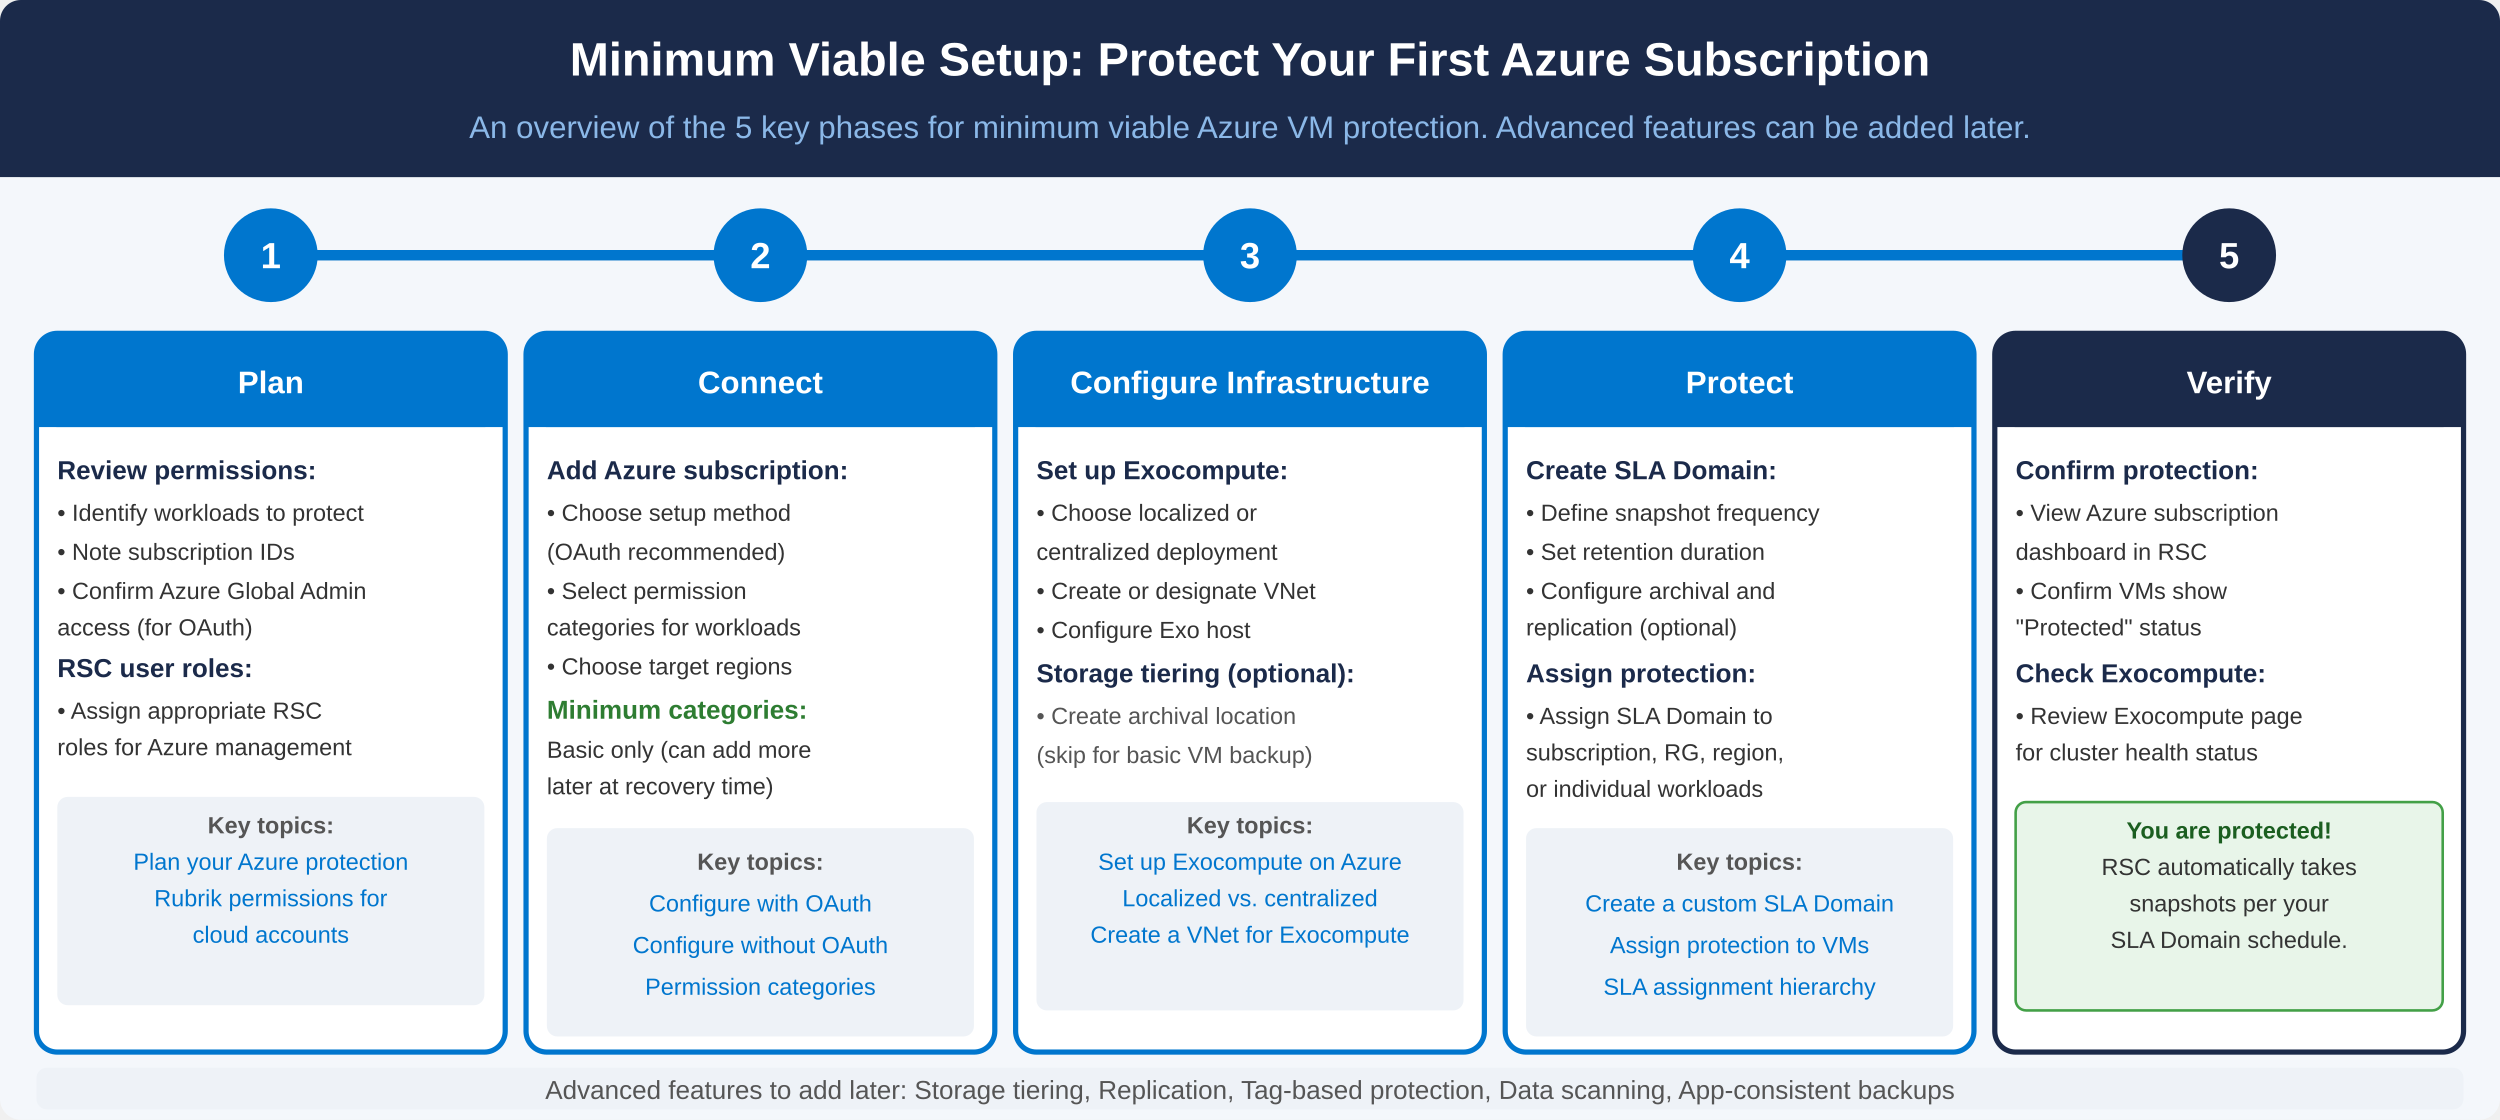
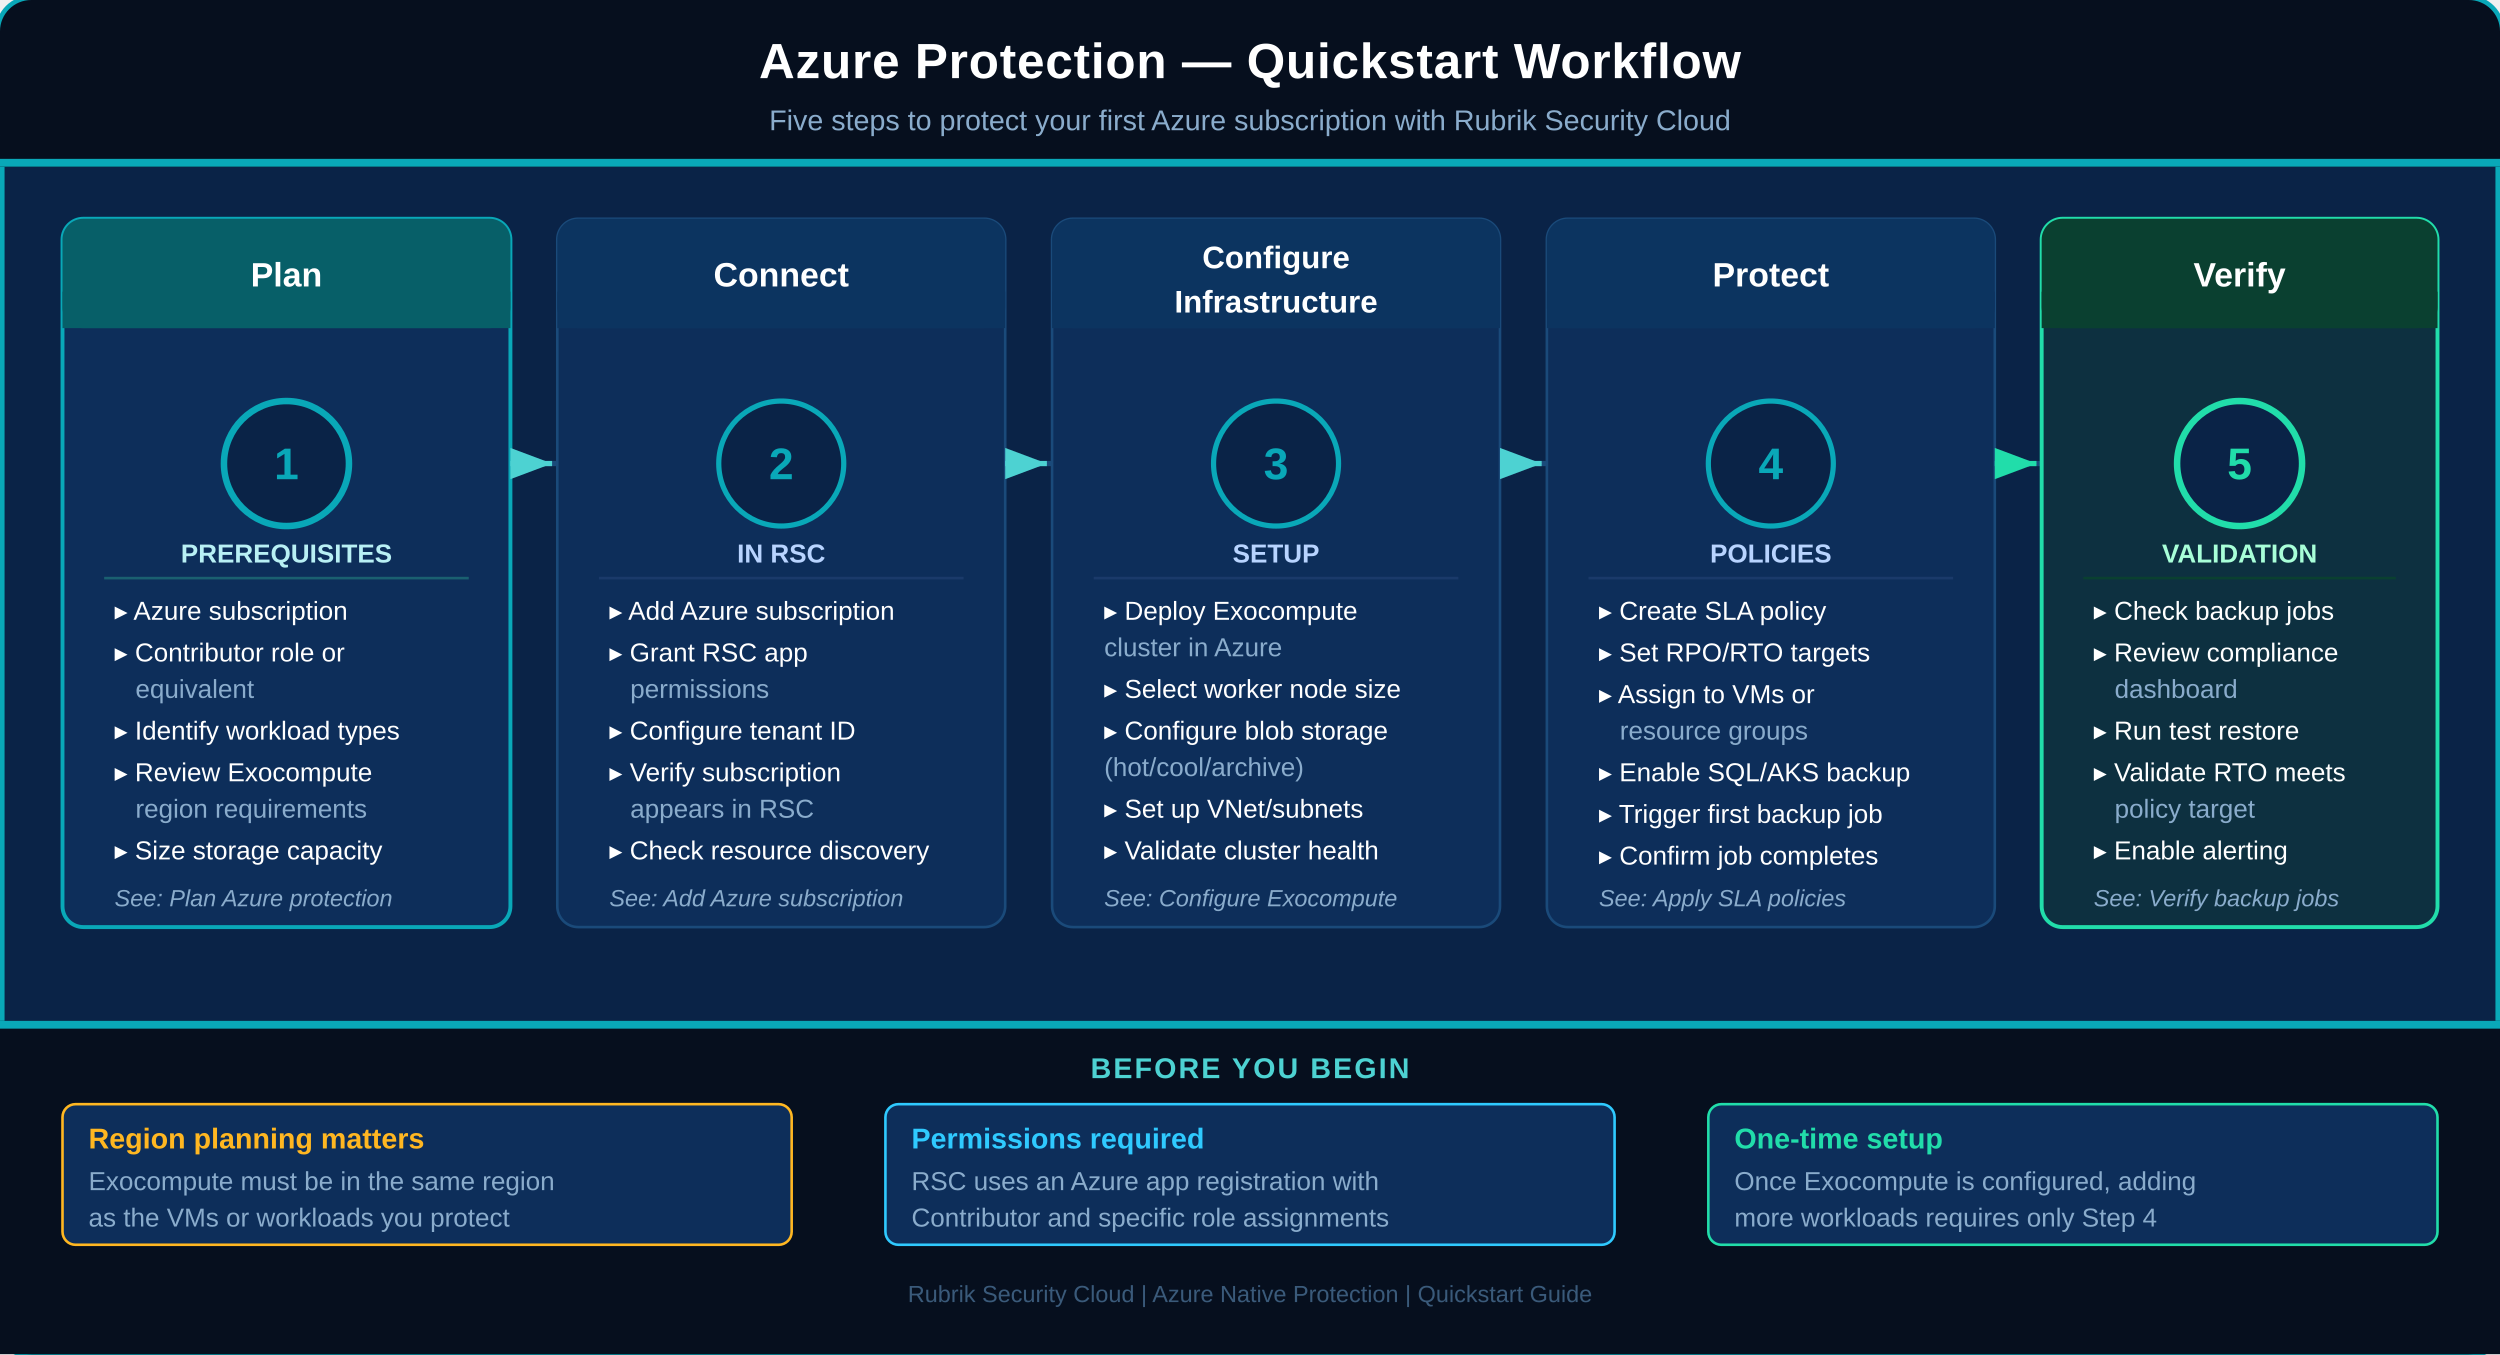
- <svg xmlns="http://www.w3.org/2000/svg" viewBox="0 0 960 430" width="960" height="430" font-family="Segoe UI, Calibri, Arial, sans-serif">
-   <rect width="960" height="430" fill="#F4F7FB" rx="8" />
-   <rect x="0" y="0" width="960" height="68" fill="#1B2A4A" rx="8" />
-   <rect x="0" y="52" width="960" height="16" fill="#1B2A4A" />
-   <text x="480" y="29" text-anchor="middle" font-size="18" font-weight="bold" fill="#FFFFFF">Minimum Viable Setup: Protect Your First Azure Subscription</text>
-   <text x="480" y="53" text-anchor="middle" font-size="12" fill="#8BB8E8">An overview of the 5 key phases for minimum viable Azure VM protection. Advanced features can be added later.</text>
-   <rect x="104" y="96" width="752" height="4" fill="#CBD5E0" rx="2" />
-   <rect x="104" y="96" width="752" height="4" fill="#0076CE" rx="2" />
-   <circle cx="104" cy="98" r="18" fill="#0076CE" />
-   <text x="104" y="103" text-anchor="middle" font-size="14" font-weight="bold" fill="#FFFFFF">1</text>
-   <circle cx="292" cy="98" r="18" fill="#0076CE" />
-   <text x="292" y="103" text-anchor="middle" font-size="14" font-weight="bold" fill="#FFFFFF">2</text>
-   <circle cx="480" cy="98" r="18" fill="#0076CE" />
-   <text x="480" y="103" text-anchor="middle" font-size="14" font-weight="bold" fill="#FFFFFF">3</text>
-   <circle cx="668" cy="98" r="18" fill="#0076CE" />
-   <text x="668" y="103" text-anchor="middle" font-size="14" font-weight="bold" fill="#FFFFFF">4</text>
-   <circle cx="856" cy="98" r="18" fill="#1B2A4A" />
-   <text x="856" y="103" text-anchor="middle" font-size="14" font-weight="bold" fill="#FFFFFF">5</text>
-   <rect x="14" y="128" width="180" height="276" fill="#FFFFFF" rx="8" stroke="#0076CE" stroke-width="2" />
-   <rect x="14" y="128" width="180" height="36" fill="#0076CE" rx="8" />
-   <rect x="14" y="148" width="180" height="16" fill="#0076CE" />
-   <text x="104" y="151" text-anchor="middle" font-size="12" font-weight="bold" fill="#FFFFFF">Plan</text>
-   <text x="22" y="184" font-size="10" font-weight="bold" fill="#1B2A4A">Review permissions:</text>
-   <text x="22" y="200" font-size="9" fill="#333">• Identify workloads to protect</text>
-   <text x="22" y="215" font-size="9" fill="#333">• Note subscription IDs</text>
-   <text x="22" y="230" font-size="9" fill="#333">• Confirm Azure Global Admin</text>
-   <text x="22" y="244" font-size="9" fill="#333">  access (for OAuth)</text>
-   <text x="22" y="260" font-size="10" font-weight="bold" fill="#1B2A4A">RSC user roles:</text>
-   <text x="22" y="276" font-size="9" fill="#333">• Assign appropriate RSC</text>
-   <text x="22" y="290" font-size="9" fill="#333">  roles for Azure management</text>
-   <rect x="22" y="306" width="164" height="80" fill="#EEF2F7" rx="4" />
-   <text x="104" y="320" text-anchor="middle" font-size="9" font-weight="bold" fill="#555">Key topics:</text>
-   <text x="104" y="334" text-anchor="middle" font-size="9" fill="#0076CE">Plan your Azure protection</text>
-   <text x="104" y="348" text-anchor="middle" font-size="9" fill="#0076CE">Rubrik permissions for</text>
-   <text x="104" y="362" text-anchor="middle" font-size="9" fill="#0076CE">cloud accounts</text>
-   <rect x="202" y="128" width="180" height="276" fill="#FFFFFF" rx="8" stroke="#0076CE" stroke-width="2" />
-   <rect x="202" y="128" width="180" height="36" fill="#0076CE" rx="8" />
-   <rect x="202" y="148" width="180" height="16" fill="#0076CE" />
-   <text x="292" y="151" text-anchor="middle" font-size="12" font-weight="bold" fill="#FFFFFF">Connect</text>
-   <text x="210" y="184" font-size="10" font-weight="bold" fill="#1B2A4A">Add Azure subscription:</text>
-   <text x="210" y="200" font-size="9" fill="#333">• Choose setup method</text>
-   <text x="210" y="215" font-size="9" fill="#333">  (OAuth recommended)</text>
-   <text x="210" y="230" font-size="9" fill="#333">• Select permission</text>
-   <text x="210" y="244" font-size="9" fill="#333">  categories for workloads</text>
-   <text x="210" y="259" font-size="9" fill="#333">• Choose target regions</text>
-   <text x="210" y="276" font-size="10" font-weight="bold" fill="#2E7D32">Minimum categories:</text>
-   <text x="210" y="291" font-size="9" fill="#333">Basic only (can add more</text>
-   <text x="210" y="305" font-size="9" fill="#333">later at recovery time)</text>
-   <rect x="210" y="318" width="164" height="80" fill="#EEF2F7" rx="4" />
-   <text x="292" y="334" text-anchor="middle" font-size="9" font-weight="bold" fill="#555">Key topics:</text>
-   <text x="292" y="350" text-anchor="middle" font-size="9" fill="#0076CE">Configure with OAuth</text>
-   <text x="292" y="366" text-anchor="middle" font-size="9" fill="#0076CE">Configure without OAuth</text>
-   <text x="292" y="382" text-anchor="middle" font-size="9" fill="#0076CE">Permission categories</text>
-   <rect x="390" y="128" width="180" height="276" fill="#FFFFFF" rx="8" stroke="#0076CE" stroke-width="2" />
-   <rect x="390" y="128" width="180" height="36" fill="#0076CE" rx="8" />
-   <rect x="390" y="148" width="180" height="16" fill="#0076CE" />
-   <text x="480" y="151" text-anchor="middle" font-size="12" font-weight="bold" fill="#FFFFFF">Configure Infrastructure</text>
-   <text x="398" y="184" font-size="10" font-weight="bold" fill="#1B2A4A">Set up Exocompute:</text>
-   <text x="398" y="200" font-size="9" fill="#333">• Choose localized or</text>
-   <text x="398" y="215" font-size="9" fill="#333">  centralized deployment</text>
-   <text x="398" y="230" font-size="9" fill="#333">• Create or designate VNet</text>
-   <text x="398" y="245" font-size="9" fill="#333">• Configure Exo host</text>
-   <text x="398" y="262" font-size="10" font-weight="bold" fill="#1B2A4A">Storage tiering (optional):</text>
-   <text x="398" y="278" font-size="9" fill="#555">• Create archival location</text>
-   <text x="398" y="293" font-size="9" fill="#555">  (skip for basic VM backup)</text>
-   <rect x="398" y="308" width="164" height="80" fill="#EEF2F7" rx="4" />
-   <text x="480" y="320" text-anchor="middle" font-size="9" font-weight="bold" fill="#555">Key topics:</text>
-   <text x="480" y="334" text-anchor="middle" font-size="9" fill="#0076CE">Set up Exocompute on Azure</text>
-   <text x="480" y="348" text-anchor="middle" font-size="9" fill="#0076CE">Localized vs. centralized</text>
-   <text x="480" y="362" text-anchor="middle" font-size="9" fill="#0076CE">Create a VNet for Exocompute</text>
-   <rect x="578" y="128" width="180" height="276" fill="#FFFFFF" rx="8" stroke="#0076CE" stroke-width="2" />
-   <rect x="578" y="128" width="180" height="36" fill="#0076CE" rx="8" />
-   <rect x="578" y="148" width="180" height="16" fill="#0076CE" />
-   <text x="668" y="151" text-anchor="middle" font-size="12" font-weight="bold" fill="#FFFFFF">Protect</text>
-   <text x="586" y="184" font-size="10" font-weight="bold" fill="#1B2A4A">Create SLA Domain:</text>
-   <text x="586" y="200" font-size="9" fill="#333">• Define snapshot frequency</text>
-   <text x="586" y="215" font-size="9" fill="#333">• Set retention duration</text>
-   <text x="586" y="230" font-size="9" fill="#333">• Configure archival and</text>
-   <text x="586" y="244" font-size="9" fill="#333">  replication (optional)</text>
-   <text x="586" y="262" font-size="10" font-weight="bold" fill="#1B2A4A">Assign protection:</text>
-   <text x="586" y="278" font-size="9" fill="#333">• Assign SLA Domain to</text>
-   <text x="586" y="292" font-size="9" fill="#333">  subscription, RG, region,</text>
-   <text x="586" y="306" font-size="9" fill="#333">  or individual workloads</text>
-   <rect x="586" y="318" width="164" height="80" fill="#EEF2F7" rx="4" />
-   <text x="668" y="334" text-anchor="middle" font-size="9" font-weight="bold" fill="#555">Key topics:</text>
-   <text x="668" y="350" text-anchor="middle" font-size="9" fill="#0076CE">Create a custom SLA Domain</text>
-   <text x="668" y="366" text-anchor="middle" font-size="9" fill="#0076CE">Assign protection to VMs</text>
-   <text x="668" y="382" text-anchor="middle" font-size="9" fill="#0076CE">SLA assignment hierarchy</text>
-   <rect x="766" y="128" width="180" height="276" fill="#FFFFFF" rx="8" stroke="#1B2A4A" stroke-width="2" />
-   <rect x="766" y="128" width="180" height="36" fill="#1B2A4A" rx="8" />
-   <rect x="766" y="148" width="180" height="16" fill="#1B2A4A" />
-   <text x="856" y="151" text-anchor="middle" font-size="12" font-weight="bold" fill="#FFFFFF">Verify</text>
-   <text x="774" y="184" font-size="10" font-weight="bold" fill="#1B2A4A">Confirm protection:</text>
-   <text x="774" y="200" font-size="9" fill="#333">• View Azure subscription</text>
-   <text x="774" y="215" font-size="9" fill="#333">  dashboard in RSC</text>
-   <text x="774" y="230" font-size="9" fill="#333">• Confirm VMs show</text>
-   <text x="774" y="244" font-size="9" fill="#333">  "Protected" status</text>
-   <text x="774" y="262" font-size="10" font-weight="bold" fill="#1B2A4A">Check Exocompute:</text>
-   <text x="774" y="278" font-size="9" fill="#333">• Review Exocompute page</text>
-   <text x="774" y="292" font-size="9" fill="#333">  for cluster health status</text>
-   <rect x="774" y="308" width="164" height="80" fill="#E8F5E9" rx="4" stroke="#43A047" stroke-width="1" />
-   <text x="856" y="322" text-anchor="middle" font-size="9" font-weight="bold" fill="#1B5E20">You are protected!</text>
-   <text x="856" y="336" text-anchor="middle" font-size="9" fill="#333">RSC automatically takes</text>
-   <text x="856" y="350" text-anchor="middle" font-size="9" fill="#333">snapshots per your</text>
-   <text x="856" y="364" text-anchor="middle" font-size="9" fill="#333">SLA Domain schedule.</text>
-   <rect x="14" y="410" width="932" height="16" fill="#EEF2F7" rx="4" />
-   <text x="480" y="422" text-anchor="middle" font-size="10" fill="#555">Advanced features to add later: Storage tiering, Replication, Tag-based protection, Data scanning, App-consistent backups</text>
+ <svg xmlns="http://www.w3.org/2000/svg" width="960" height="520" viewBox="0 0 960 520" font-family="Segoe UI, Calibri, Arial, sans-serif">
+   <rect width="960" height="520" fill="#0A2347" rx="12" />
+   <rect width="960" height="520" fill="none" stroke="#09A8B8" stroke-width="3.5" rx="12" />
+   <rect x="0" y="0" width="960" height="64" fill="#060F1E" rx="12" />
+   <rect x="0" y="52" width="960" height="12" fill="#060F1E" />
+   <rect x="0" y="61" width="960" height="3" fill="#09A8B8" />
+   <text x="480" y="30" text-anchor="middle" fill="#FFFFFF" font-size="19" font-weight="bold" letter-spacing="0.3">Azure Protection — Quickstart Workflow</text>
+   <text x="480" y="50" text-anchor="middle" fill="#8AACCC" font-size="11">Five steps to protect your first Azure subscription with Rubrik Security Cloud</text>
+   <line x1="110" y1="178" x2="860" y2="178" stroke="#1A4A7A" stroke-width="2" />
+   <rect x="24" y="84" width="172" height="272" fill="#0D2E5A" rx="8" stroke="#09A8B8" stroke-width="1.5" />
+   <rect x="24" y="84" width="172" height="42" fill="#075F68" rx="8" />
+   <rect x="24" y="112" width="172" height="14" fill="#075F68" />
+   <text x="110" y="110" text-anchor="middle" fill="#FFFFFF" font-size="13" font-weight="bold">Plan</text>
+   <circle cx="110" cy="178" r="24" fill="#0A2347" stroke="#09A8B8" stroke-width="2.5" />
+   <text x="110" y="184" text-anchor="middle" fill="#09A8B8" font-size="17" font-weight="bold">1</text>
+   <text x="110" y="216" text-anchor="middle" fill="#B8F0F4" font-size="10" font-weight="bold">PREREQUISITES</text>
+   <line x1="40" y1="222" x2="180" y2="222" stroke="#1A6070" stroke-width="1" />
+   <text x="44" y="238" fill="#FFFFFF" font-size="10">▸ Azure subscription</text>
+   <text x="44" y="254" fill="#FFFFFF" font-size="10">▸ Contributor role or</text>
+   <text x="52" y="268" fill="#8AACCC" font-size="10">  equivalent</text>
+   <text x="44" y="284" fill="#FFFFFF" font-size="10">▸ Identify workload types</text>
+   <text x="44" y="300" fill="#FFFFFF" font-size="10">▸ Review Exocompute</text>
+   <text x="52" y="314" fill="#8AACCC" font-size="10">  region requirements</text>
+   <text x="44" y="330" fill="#FFFFFF" font-size="10">▸ Size storage capacity</text>
+   <text x="44" y="348" fill="#8AACCC" font-size="9" font-style="italic">See: Plan Azure protection</text>
+   <polygon points="196,172 212,178 196,184" fill="#4DD2D2" />
+   <line x1="196" y1="178" x2="212" y2="178" stroke="#4DD2D2" stroke-width="2" />
+   <rect x="214" y="84" width="172" height="272" fill="#0D2E5A" rx="8" stroke="#1A4A7A" stroke-width="1" />
+   <rect x="214" y="84" width="172" height="42" fill="#0C3460" rx="8" />
+   <rect x="214" y="112" width="172" height="14" fill="#0C3460" />
+   <text x="300" y="110" text-anchor="middle" fill="#FFFFFF" font-size="13" font-weight="bold">Connect</text>
+   <circle cx="300" cy="178" r="24" fill="#0A2347" stroke="#09A8B8" stroke-width="2" />
+   <text x="300" y="184" text-anchor="middle" fill="#09A8B8" font-size="17" font-weight="bold">2</text>
+   <text x="300" y="216" text-anchor="middle" fill="#B8D4FF" font-size="10" font-weight="bold">IN RSC</text>
+   <line x1="230" y1="222" x2="370" y2="222" stroke="#1A3A6A" stroke-width="1" />
+   <text x="234" y="238" fill="#FFFFFF" font-size="10">▸ Add Azure subscription</text>
+   <text x="234" y="254" fill="#FFFFFF" font-size="10">▸ Grant RSC app</text>
+   <text x="242" y="268" fill="#8AACCC" font-size="10">  permissions</text>
+   <text x="234" y="284" fill="#FFFFFF" font-size="10">▸ Configure tenant ID</text>
+   <text x="234" y="300" fill="#FFFFFF" font-size="10">▸ Verify subscription</text>
+   <text x="242" y="314" fill="#8AACCC" font-size="10">  appears in RSC</text>
+   <text x="234" y="330" fill="#FFFFFF" font-size="10">▸ Check resource discovery</text>
+   <text x="234" y="348" fill="#8AACCC" font-size="9" font-style="italic">See: Add Azure subscription</text>
+   <polygon points="386,172 402,178 386,184" fill="#4DD2D2" />
+   <line x1="386" y1="178" x2="402" y2="178" stroke="#4DD2D2" stroke-width="2" />
+   <rect x="404" y="84" width="172" height="272" fill="#0D2E5A" rx="8" stroke="#1A4A7A" stroke-width="1" />
+   <rect x="404" y="84" width="172" height="42" fill="#0C3460" rx="8" />
+   <rect x="404" y="112" width="172" height="14" fill="#0C3460" />
+   <text x="490" y="103" text-anchor="middle" fill="#FFFFFF" font-size="12" font-weight="bold">Configure</text>
+   <text x="490" y="120" text-anchor="middle" fill="#FFFFFF" font-size="12" font-weight="bold">Infrastructure</text>
+   <circle cx="490" cy="178" r="24" fill="#0A2347" stroke="#09A8B8" stroke-width="2" />
+   <text x="490" y="184" text-anchor="middle" fill="#09A8B8" font-size="17" font-weight="bold">3</text>
+   <text x="490" y="216" text-anchor="middle" fill="#B8D4FF" font-size="10" font-weight="bold">SETUP</text>
+   <line x1="420" y1="222" x2="560" y2="222" stroke="#1A3A6A" stroke-width="1" />
+   <text x="424" y="238" fill="#FFFFFF" font-size="10">▸ Deploy Exocompute</text>
+   <text x="424" y="252" fill="#8AACCC" font-size="10">  cluster in Azure</text>
+   <text x="424" y="268" fill="#FFFFFF" font-size="10">▸ Select worker node size</text>
+   <text x="424" y="284" fill="#FFFFFF" font-size="10">▸ Configure blob storage</text>
+   <text x="424" y="298" fill="#8AACCC" font-size="10">  (hot/cool/archive)</text>
+   <text x="424" y="314" fill="#FFFFFF" font-size="10">▸ Set up VNet/subnets</text>
+   <text x="424" y="330" fill="#FFFFFF" font-size="10">▸ Validate cluster health</text>
+   <text x="424" y="348" fill="#8AACCC" font-size="9" font-style="italic">See: Configure Exocompute</text>
+   <polygon points="576,172 592,178 576,184" fill="#4DD2D2" />
+   <line x1="576" y1="178" x2="592" y2="178" stroke="#4DD2D2" stroke-width="2" />
+   <rect x="594" y="84" width="172" height="272" fill="#0D2E5A" rx="8" stroke="#1A4A7A" stroke-width="1" />
+   <rect x="594" y="84" width="172" height="42" fill="#0C3460" rx="8" />
+   <rect x="594" y="112" width="172" height="14" fill="#0C3460" />
+   <text x="680" y="110" text-anchor="middle" fill="#FFFFFF" font-size="13" font-weight="bold">Protect</text>
+   <circle cx="680" cy="178" r="24" fill="#0A2347" stroke="#09A8B8" stroke-width="2" />
+   <text x="680" y="184" text-anchor="middle" fill="#09A8B8" font-size="17" font-weight="bold">4</text>
+   <text x="680" y="216" text-anchor="middle" fill="#B8D4FF" font-size="10" font-weight="bold">POLICIES</text>
+   <line x1="610" y1="222" x2="750" y2="222" stroke="#1A3A6A" stroke-width="1" />
+   <text x="614" y="238" fill="#FFFFFF" font-size="10">▸ Create SLA policy</text>
+   <text x="614" y="254" fill="#FFFFFF" font-size="10">▸ Set RPO/RTO targets</text>
+   <text x="614" y="270" fill="#FFFFFF" font-size="10">▸ Assign to VMs or</text>
+   <text x="622" y="284" fill="#8AACCC" font-size="10">  resource groups</text>
+   <text x="614" y="300" fill="#FFFFFF" font-size="10">▸ Enable SQL/AKS backup</text>
+   <text x="614" y="316" fill="#FFFFFF" font-size="10">▸ Trigger first backup job</text>
+   <text x="614" y="332" fill="#FFFFFF" font-size="10">▸ Confirm job completes</text>
+   <text x="614" y="348" fill="#8AACCC" font-size="9" font-style="italic">See: Apply SLA policies</text>
+   <polygon points="766,172 782,178 766,184" fill="#21DDAA" />
+   <line x1="766" y1="178" x2="782" y2="178" stroke="#21DDAA" stroke-width="2" />
+   <rect x="784" y="84" width="152" height="272" fill="#0D3040" rx="8" stroke="#21DDAA" stroke-width="1.5" />
+   <rect x="784" y="84" width="152" height="42" fill="#0A4030" rx="8" />
+   <rect x="784" y="112" width="152" height="14" fill="#0A4030" />
+   <text x="860" y="110" text-anchor="middle" fill="#FFFFFF" font-size="13" font-weight="bold">Verify</text>
+   <circle cx="860" cy="178" r="24" fill="#0A2347" stroke="#21DDAA" stroke-width="2.5" />
+   <text x="860" y="184" text-anchor="middle" fill="#21DDAA" font-size="17" font-weight="bold">5</text>
+   <text x="860" y="216" text-anchor="middle" fill="#A8FFD8" font-size="10" font-weight="bold">VALIDATION</text>
+   <line x1="800" y1="222" x2="920" y2="222" stroke="#0A4030" stroke-width="1" />
+   <text x="804" y="238" fill="#FFFFFF" font-size="10">▸ Check backup jobs</text>
+   <text x="804" y="254" fill="#FFFFFF" font-size="10">▸ Review compliance</text>
+   <text x="812" y="268" fill="#8AACCC" font-size="10">  dashboard</text>
+   <text x="804" y="284" fill="#FFFFFF" font-size="10">▸ Run test restore</text>
+   <text x="804" y="300" fill="#FFFFFF" font-size="10">▸ Validate RTO meets</text>
+   <text x="812" y="314" fill="#8AACCC" font-size="10">  policy target</text>
+   <text x="804" y="330" fill="#FFFFFF" font-size="10">▸ Enable alerting</text>
+   <text x="804" y="348" fill="#8AACCC" font-size="9" font-style="italic">See: Verify backup jobs</text>
+   <rect x="0" y="392" width="960" height="128" fill="#060F1E" rx="0" />
+   <rect x="0" y="508" width="960" height="12" fill="#060F1E" rx="12" />
+   <rect x="0" y="392" width="960" height="3" fill="#09A8B8" />
+   <text x="480" y="414" text-anchor="middle" fill="#4DD2D2" font-size="11" font-weight="bold" letter-spacing="0.8">BEFORE YOU BEGIN</text>
+   <rect x="24" y="424" width="280" height="54" fill="#0D2E5A" rx="5" stroke="#FFB721" stroke-width="1" />
+   <text x="34" y="441" fill="#FFB721" font-size="11" font-weight="bold">Region planning matters</text>
+   <text x="34" y="457" fill="#8AACCC" font-size="10">Exocompute must be in the same region</text>
+   <text x="34" y="471" fill="#8AACCC" font-size="10">as the VMs or workloads you protect</text>
+   <rect x="340" y="424" width="280" height="54" fill="#0D2E5A" rx="5" stroke="#2FCAFF" stroke-width="1" />
+   <text x="350" y="441" fill="#2FCAFF" font-size="11" font-weight="bold">Permissions required</text>
+   <text x="350" y="457" fill="#8AACCC" font-size="10">RSC uses an Azure app registration with</text>
+   <text x="350" y="471" fill="#8AACCC" font-size="10">Contributor and specific role assignments</text>
+   <rect x="656" y="424" width="280" height="54" fill="#0D2E5A" rx="5" stroke="#21DDAA" stroke-width="1" />
+   <text x="666" y="441" fill="#21DDAA" font-size="11" font-weight="bold">One-time setup</text>
+   <text x="666" y="457" fill="#8AACCC" font-size="10">Once Exocompute is configured, adding</text>
+   <text x="666" y="471" fill="#8AACCC" font-size="10">more workloads requires only Step 4</text>
+   <text x="480" y="500" text-anchor="middle" fill="#3A5A7A" font-size="9">Rubrik Security Cloud  |  Azure Native Protection  |  Quickstart Guide</text>
</svg>
